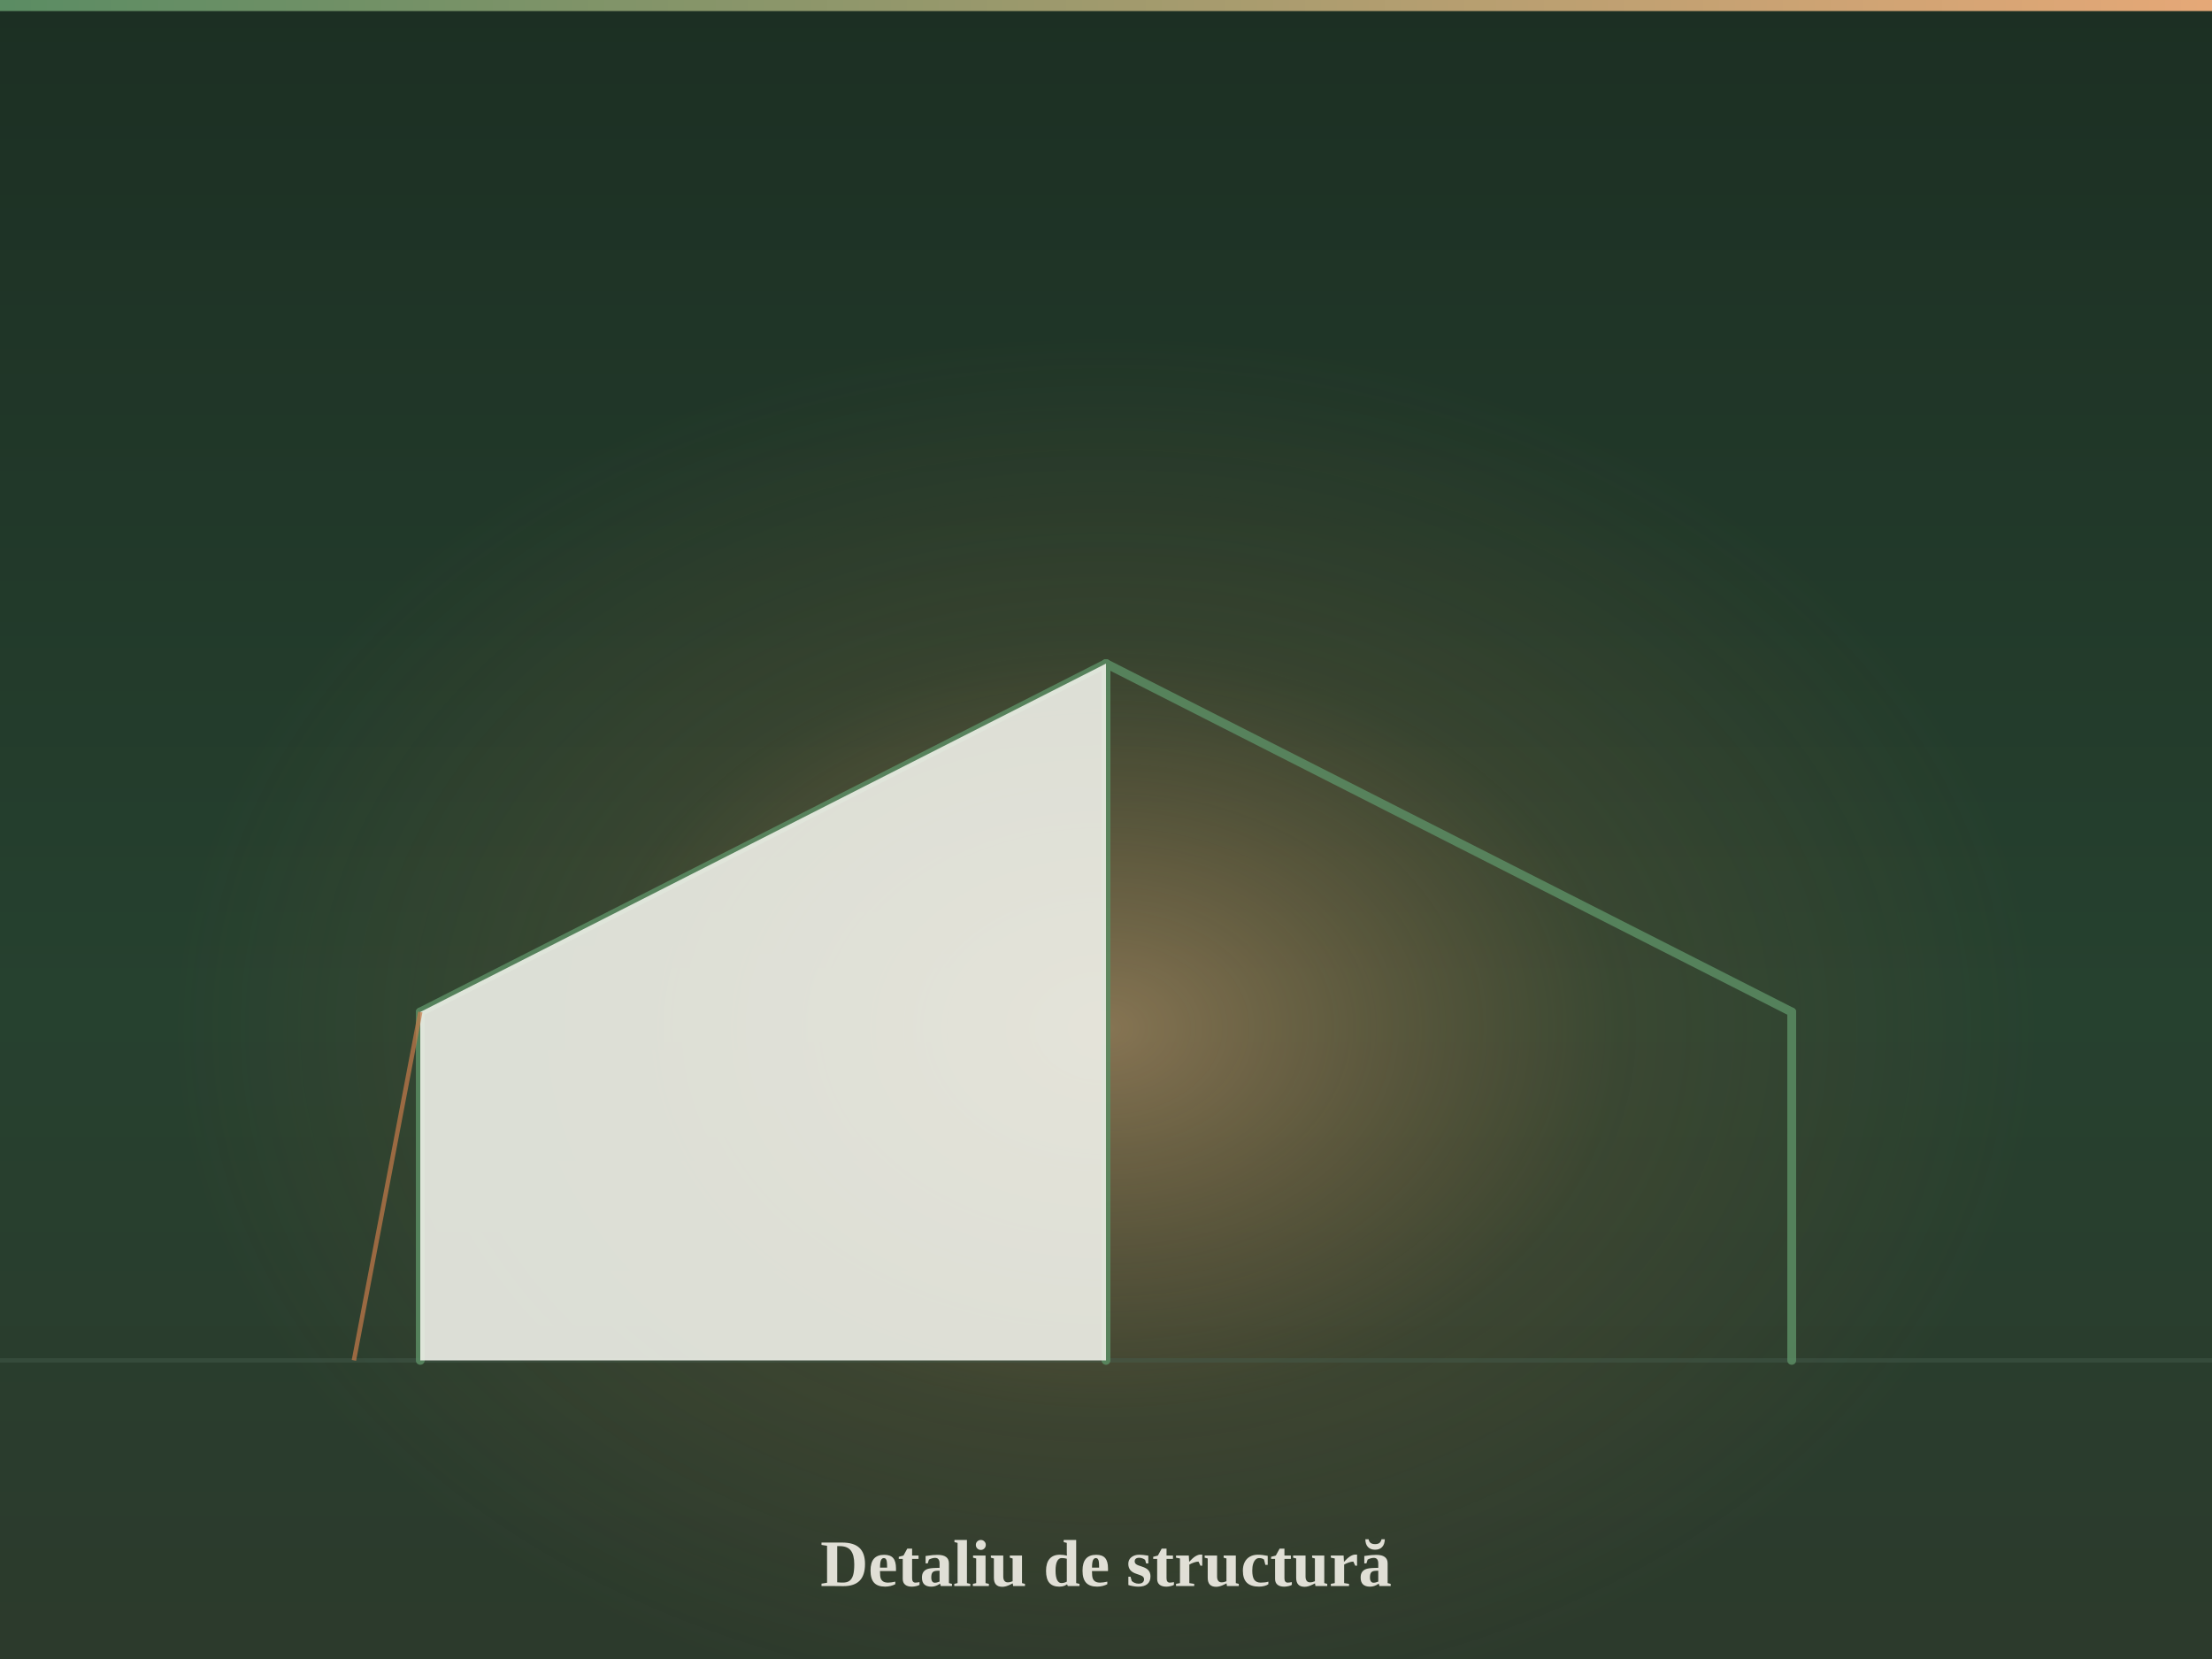
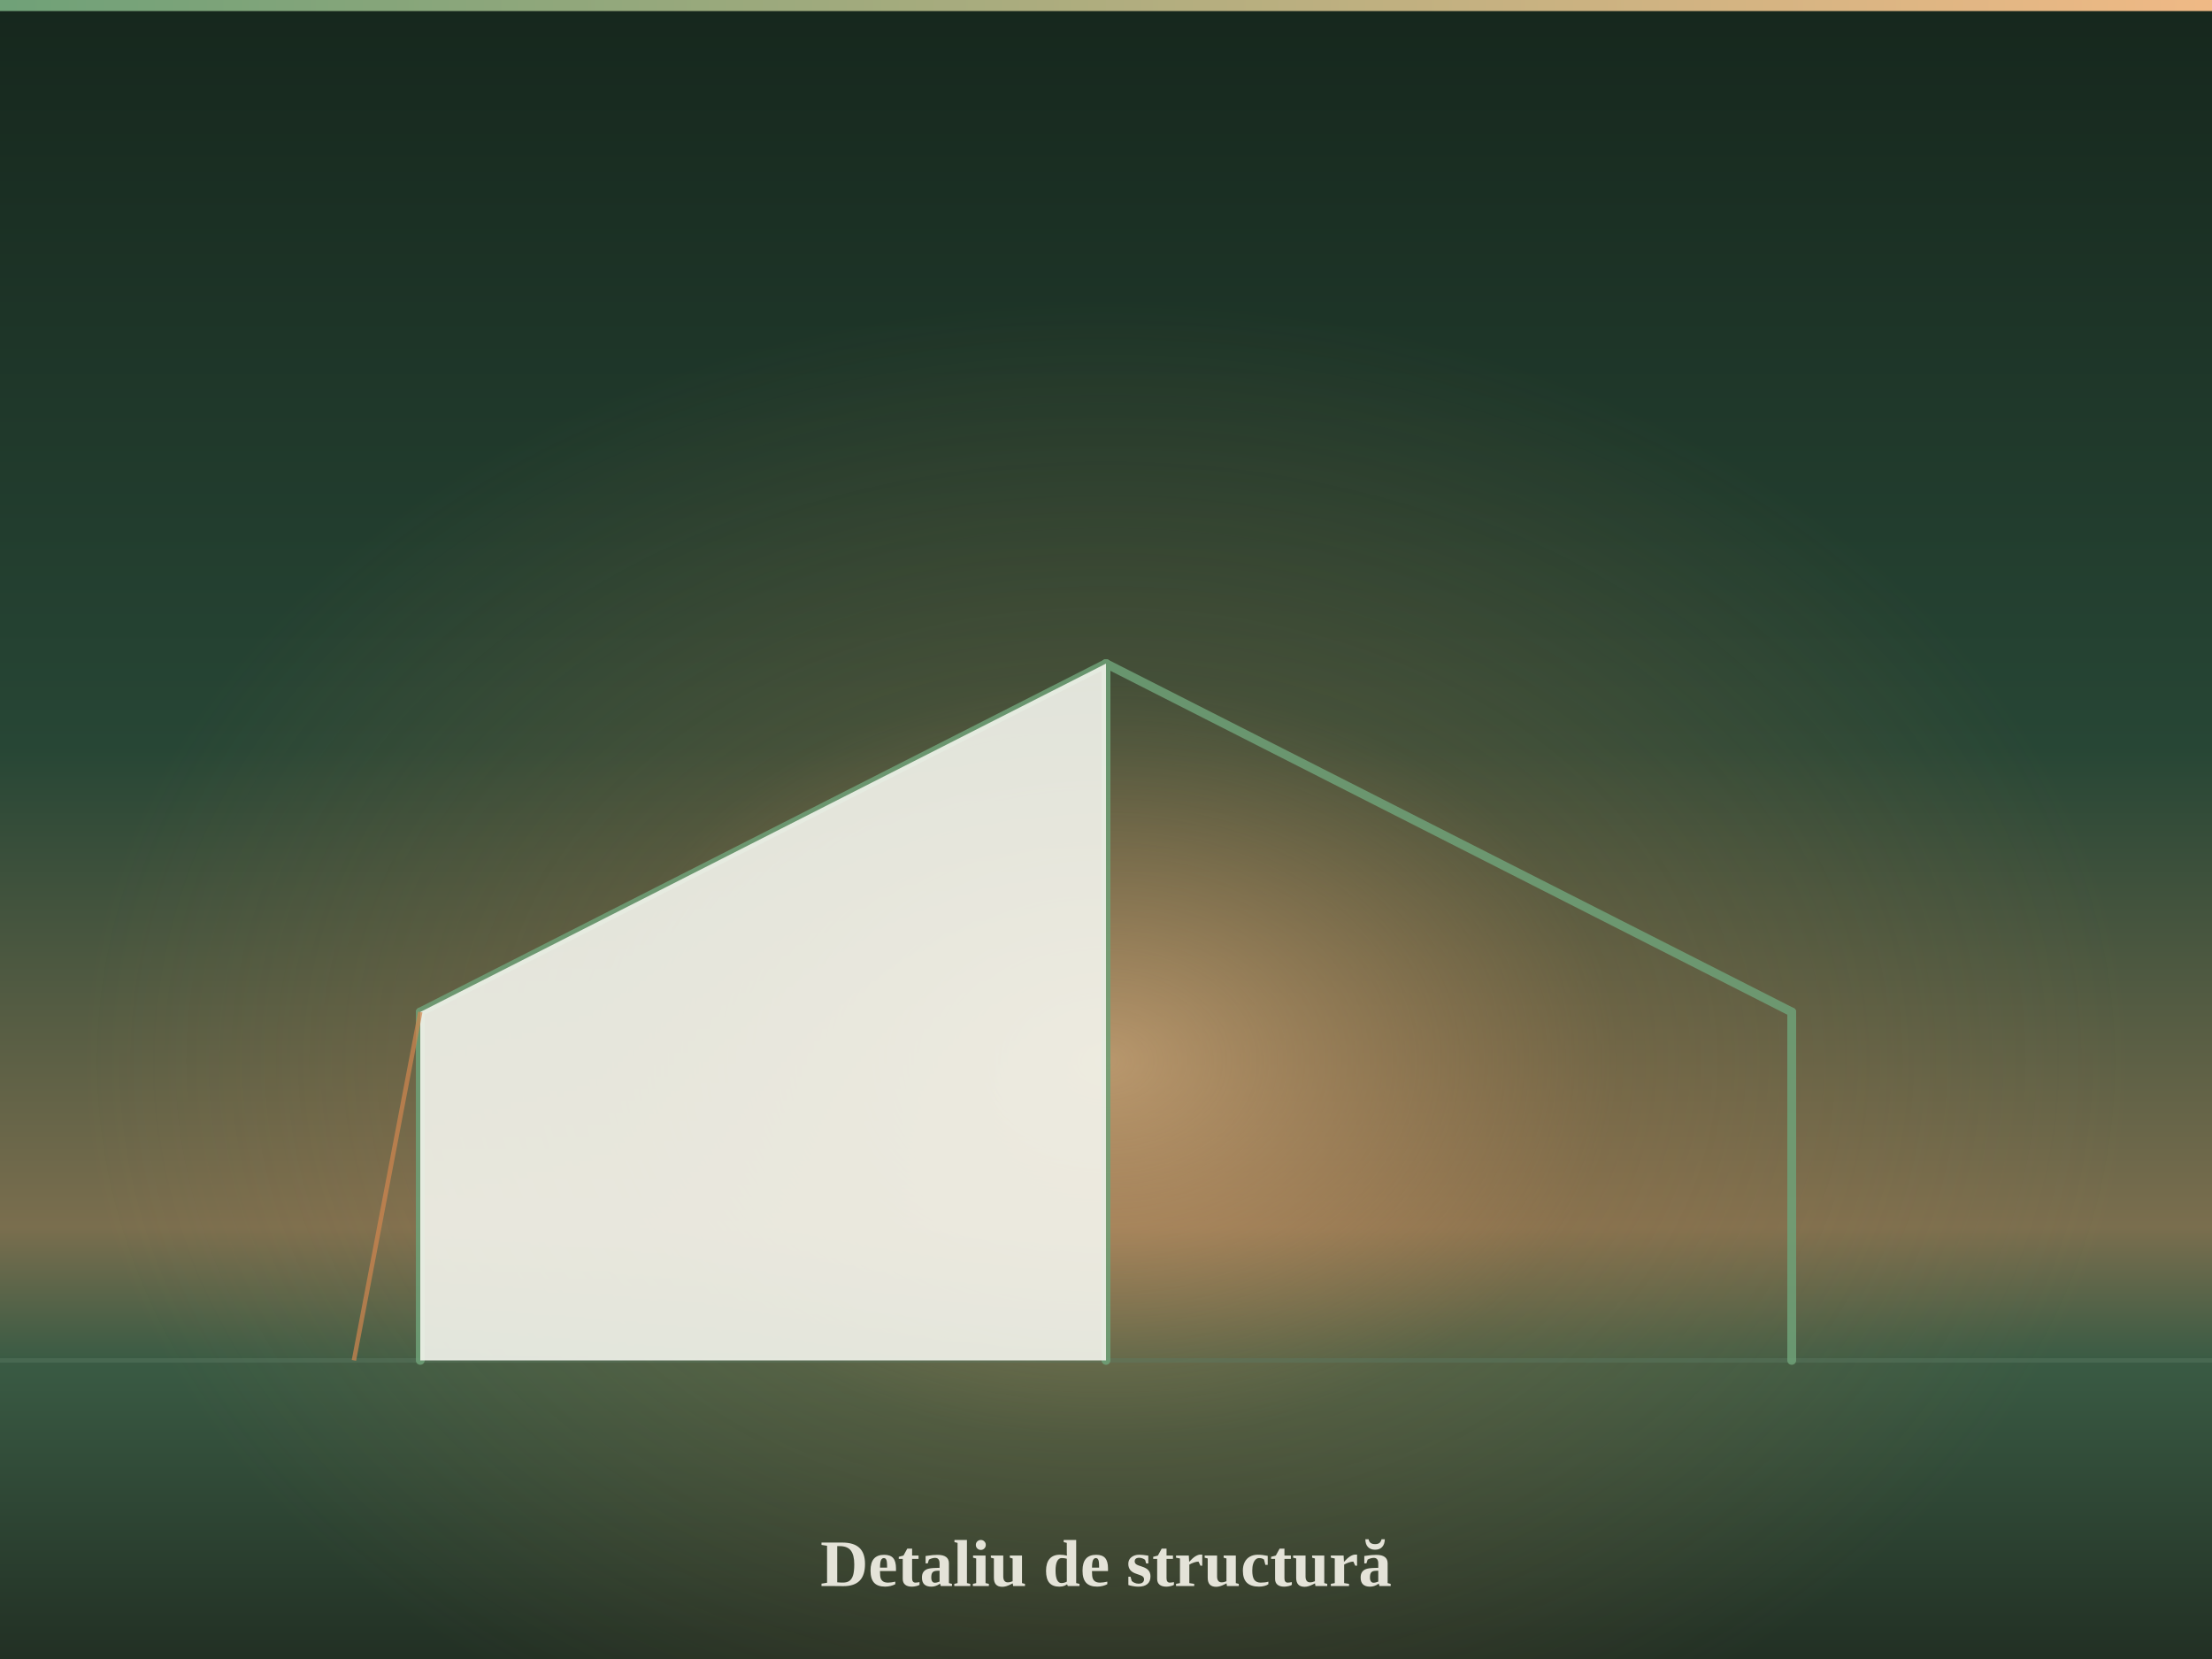
<svg xmlns="http://www.w3.org/2000/svg" viewBox="0 0 1000 750" width="1000" height="750">
  <defs>
    <linearGradient id="dusk" x1="0" y1="0" x2="0" y2="1">
-       <stop offset="0%" stop-color="#1c2f23" />
-       <stop offset="60%" stop-color="#26412f" />
-       <stop offset="100%" stop-color="#2c3a2c" />
+       <stop offset="0%" stop-color="#16271d" />
+       <stop offset="45%" stop-color="#274635" />
+       <stop offset="74%" stop-color="#7a6e4e" />
+       <stop offset="82%" stop-color="#3a5b44" />
+       <stop offset="100%" stop-color="#223024" />
    </linearGradient>
-     <radialGradient id="lamp" cx="50%" cy="62%" r="42%">
-       <stop offset="0%" stop-color="#e6a877" stop-opacity="0.5" />
-       <stop offset="55%" stop-color="#c87b4a" stop-opacity="0.12" />
-       <stop offset="100%" stop-color="#c87b4a" stop-opacity="0" />
+     <radialGradient id="lamp" cx="50%" cy="64%" r="46%">
+       <stop offset="0%" stop-color="#f0b985" stop-opacity="0.62" />
+       <stop offset="50%" stop-color="#d2864f" stop-opacity="0.18" />
+       <stop offset="100%" stop-color="#d2864f" stop-opacity="0" />
    </radialGradient>
    <linearGradient id="guyline" x1="0" y1="0" x2="1" y2="0">
-       <stop offset="0%" stop-color="#5a8c63" />
-       <stop offset="100%" stop-color="#e6a877" />
+       <stop offset="0%" stop-color="#6fa178" />
+       <stop offset="100%" stop-color="#f0b985" />
    </linearGradient>
  </defs>
  <rect width="1000" height="750" fill="url(#dusk)" />
  <rect width="1000" height="750" fill="url(#lamp)" />
-   <line x1="0" y1="615" x2="1000" y2="615" stroke="#46604f" stroke-width="2" opacity="0.4" />
-   <g stroke="#5a8c63" stroke-width="4" fill="none" opacity="0.85" stroke-linecap="round">
+   <line x1="0" y1="615" x2="1000" y2="615" stroke="#5d7a64" stroke-width="2" opacity="0.4" />
+   <g stroke="#6fa178" stroke-width="4" fill="none" opacity="0.85" stroke-linecap="round">
    <line x1="190" y1="615" x2="190" y2="457.5" />
    <line x1="810" y1="615" x2="810" y2="457.5" />
    <line x1="500" y1="615" x2="500" y2="300" />
    <line x1="190" y1="457.5" x2="500" y2="300" />
    <line x1="810" y1="457.5" x2="500" y2="300" />
  </g>
-   <path d="M190,457.5 L500,300 L500,615 L190,615 Z" fill="#eef0e8" opacity="0.9" />
-   <line x1="190" y1="457.5" x2="160" y2="615" stroke="#c87b4a" stroke-width="2" opacity="0.7" />
+   <path d="M190,457.5 L500,300 L500,615 L190,615 Z" fill="#f3f4ec" opacity="0.9" />
+   <line x1="190" y1="457.5" x2="160" y2="615" stroke="#d2864f" stroke-width="2" opacity="0.7" />
  <rect x="0" y="0" width="1000" height="5" fill="url(#guyline)" />
  <g font-family="Georgia, 'Times New Roman', serif">
-     <text x="50%" y="717" text-anchor="middle" font-size="30" font-weight="700" fill="#f3f1e8" opacity="0.9">Detaliu de structură</text>
+     <text x="50%" y="717" text-anchor="middle" font-size="30" font-weight="700" fill="#f6f4ea" opacity="0.9">Detaliu de structură</text>
  </g>
</svg>
